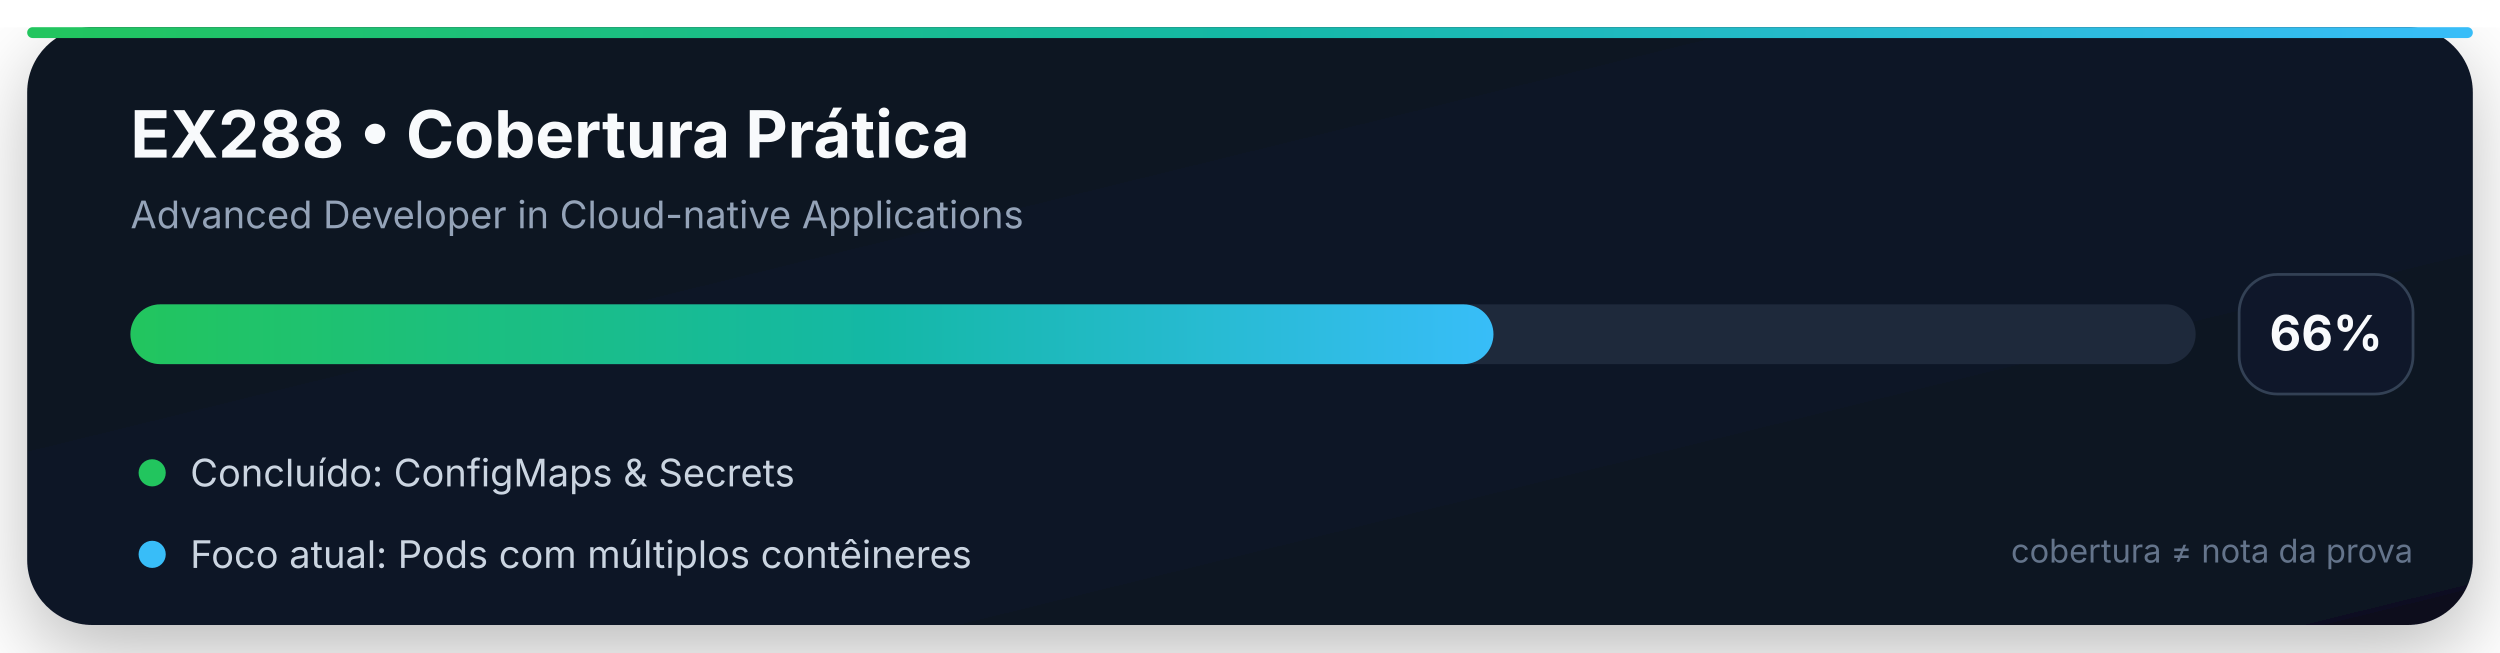
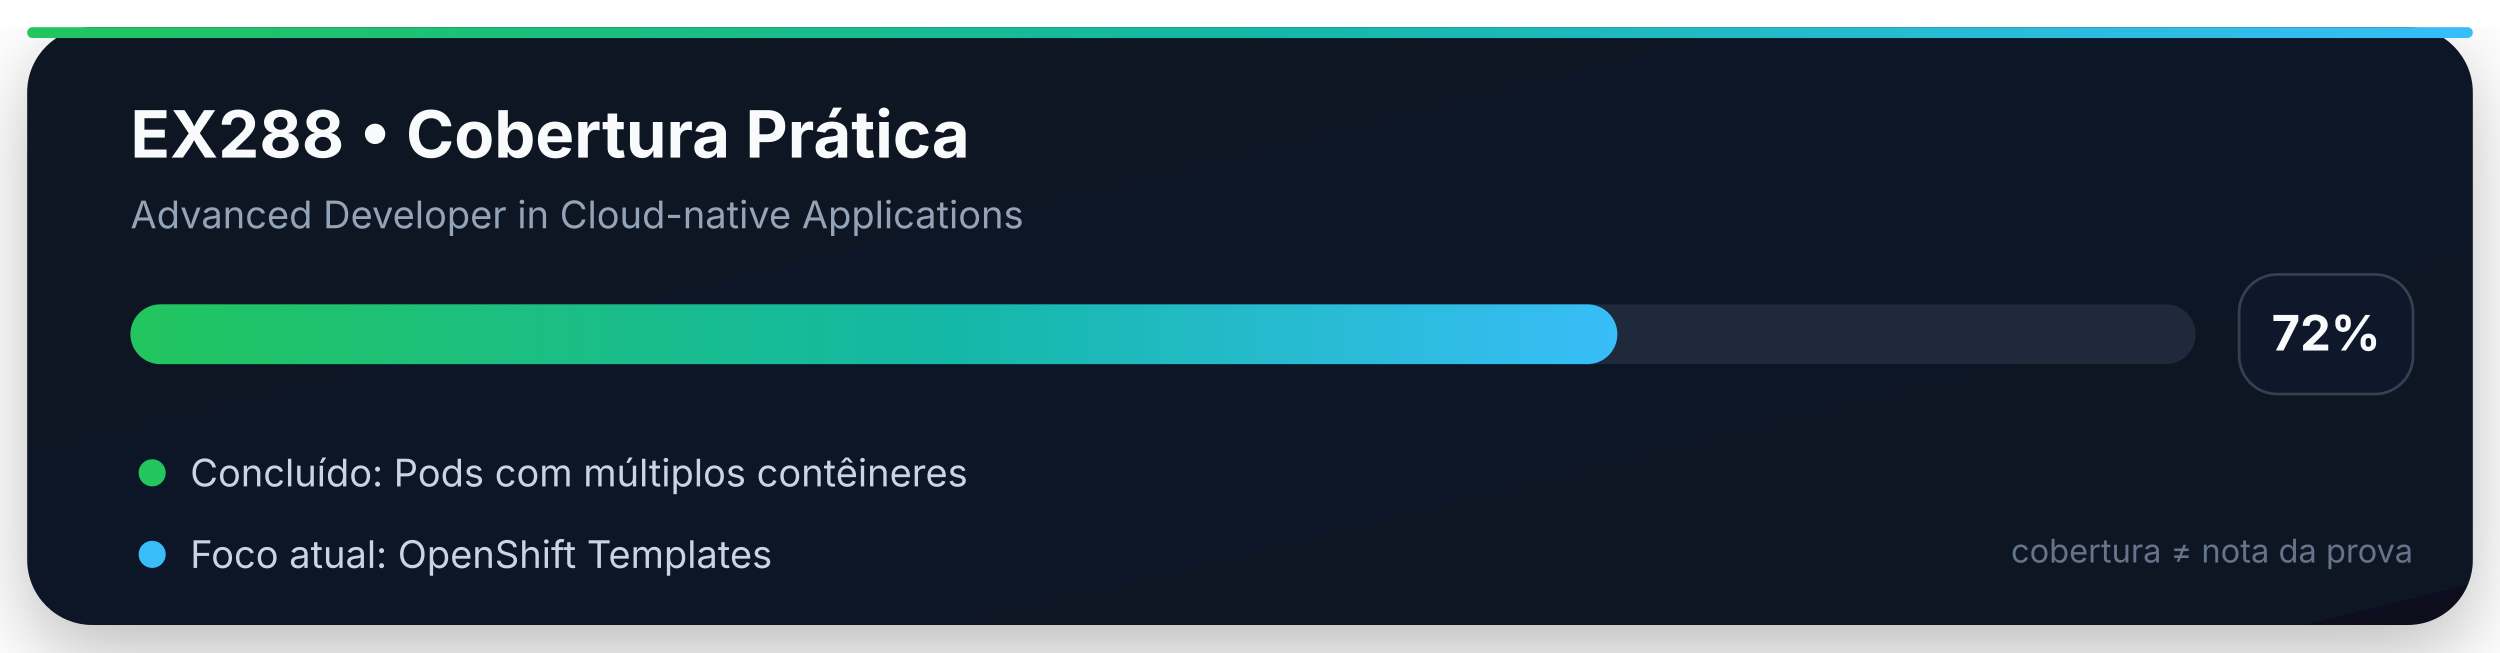
<svg xmlns="http://www.w3.org/2000/svg" width="920" height="240" viewBox="0 0 920 240" role="img" aria-labelledby="title desc">
  <defs>
    <linearGradient id="bg" x1="0" y1="0" x2="1" y2="1">
      <stop offset="0%" stop-color="#0b1220" />
      <stop offset="55%" stop-color="#111827" />
      <stop offset="100%" stop-color="#07111f" />
    </linearGradient>
    <linearGradient id="progress" x1="0" y1="0" x2="1" y2="0">
      <stop offset="0%" stop-color="#22c55e" />
      <stop offset="55%" stop-color="#14b8a6" />
      <stop offset="100%" stop-color="#38bdf8" />
    </linearGradient>
    <linearGradient id="accent" x1="0" y1="0" x2="1" y2="0">
      <stop offset="0%" stop-color="#22c55e" />
      <stop offset="50%" stop-color="#14b8a6" />
      <stop offset="100%" stop-color="#38bdf8" />
    </linearGradient>
    <filter id="shadow" x="-20%" y="-20%" width="140%" height="140%">
      <feDropShadow dx="0" dy="10" stdDeviation="16" flood-color="#000000" flood-opacity="0.28" />
    </filter>
  </defs>
  <rect x="10" y="10" width="900" height="220" rx="24" fill="url(#bg)" filter="url(#shadow)" />
  <rect x="10" y="10" width="900" height="4" rx="2" fill="url(#accent)" />
  <text x="48" y="58" fill="#f8fafc" font-family="Inter, Segoe UI, Arial, sans-serif" font-size="24" font-weight="700">
    EX288 • Cobertura Prática
  </text>
  <text x="48" y="84" fill="#94a3b8" font-family="Inter, Segoe UI, Arial, sans-serif" font-size="14">
    Advanced Developer in Cloud-native Applications
  </text>
  <rect x="48" y="112" width="760" height="22" rx="11" fill="#1e293b" />
-   <rect x="48" y="112" width="501.6" height="22" rx="11" fill="url(#progress)" />
+   <rect x="48" y="112" width="547.2" height="22" rx="11" fill="url(#progress)" />
  <rect x="824" y="101" width="64" height="44" rx="14" fill="#0f172a" stroke="#334155" />
  <text x="856" y="129" text-anchor="middle" fill="#f8fafc" font-family="Inter, Segoe UI, Arial, sans-serif" font-size="18" font-weight="700">
-     66%
+     72%
  </text>
  <circle cx="56" cy="174" r="5" fill="#22c55e" />
  <text x="70" y="179" fill="#cbd5e1" font-family="Inter, Segoe UI, Arial, sans-serif" font-size="14">
-     Concluído: ConfigMaps &amp; Secrets
+     Concluído: Pods com múltiplos contêineres
  </text>
  <circle cx="56" cy="204" r="5" fill="#38bdf8" />
  <text x="70" y="209" fill="#cbd5e1" font-family="Inter, Segoe UI, Arial, sans-serif" font-size="14">
-     Foco atual: Pods com múltiplos contêineres
+     Foco atual: OpenShift Templates
  </text>
  <text x="888" y="207" text-anchor="end" fill="#64748b" font-family="Inter, Segoe UI, Arial, sans-serif" font-size="12">
    cobertura ≠ nota da prova
  </text>
</svg>
